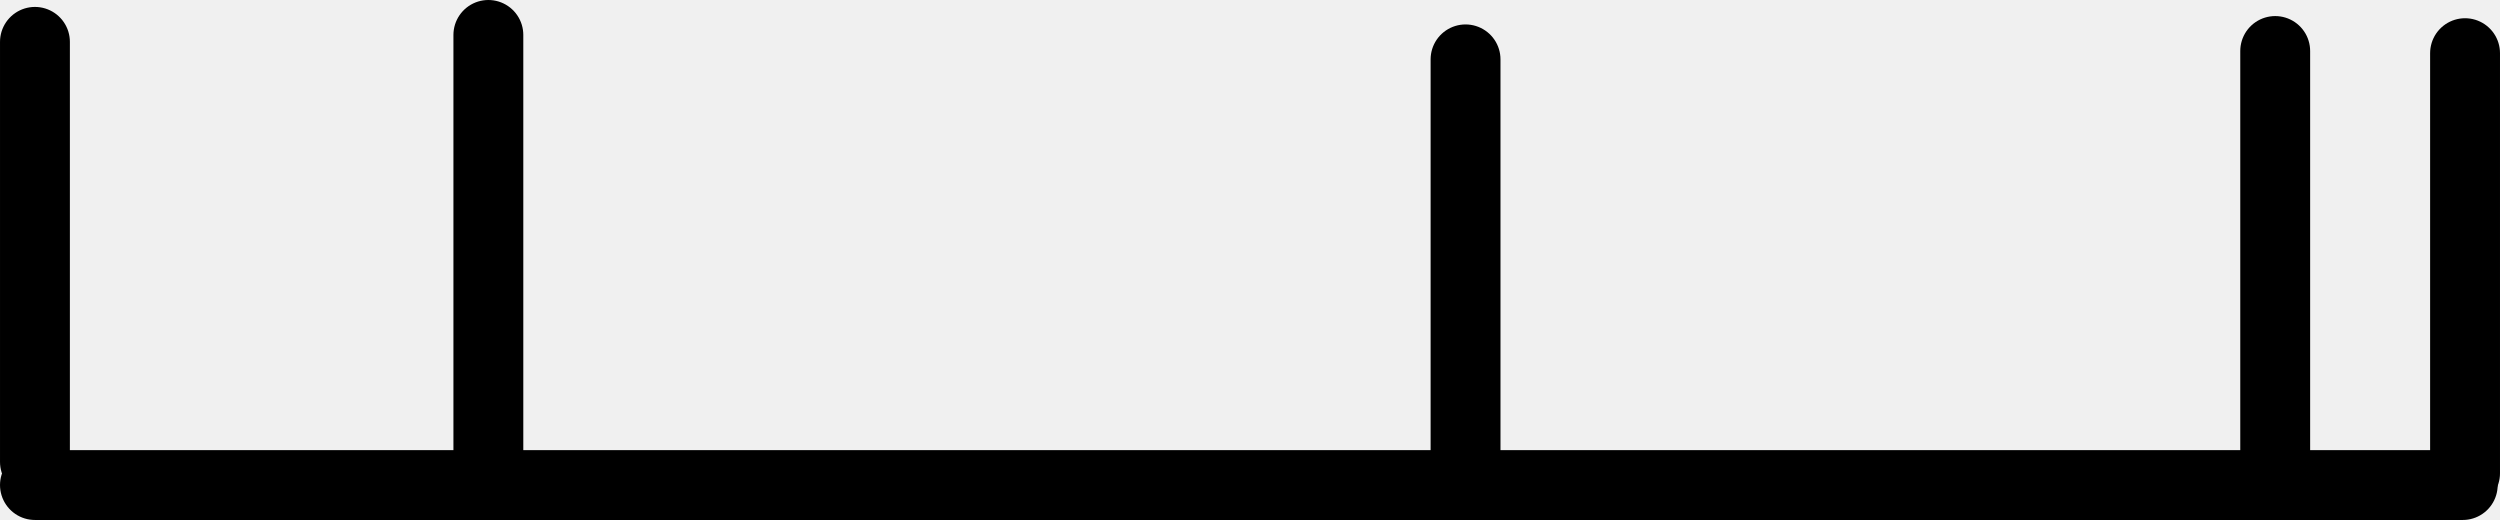
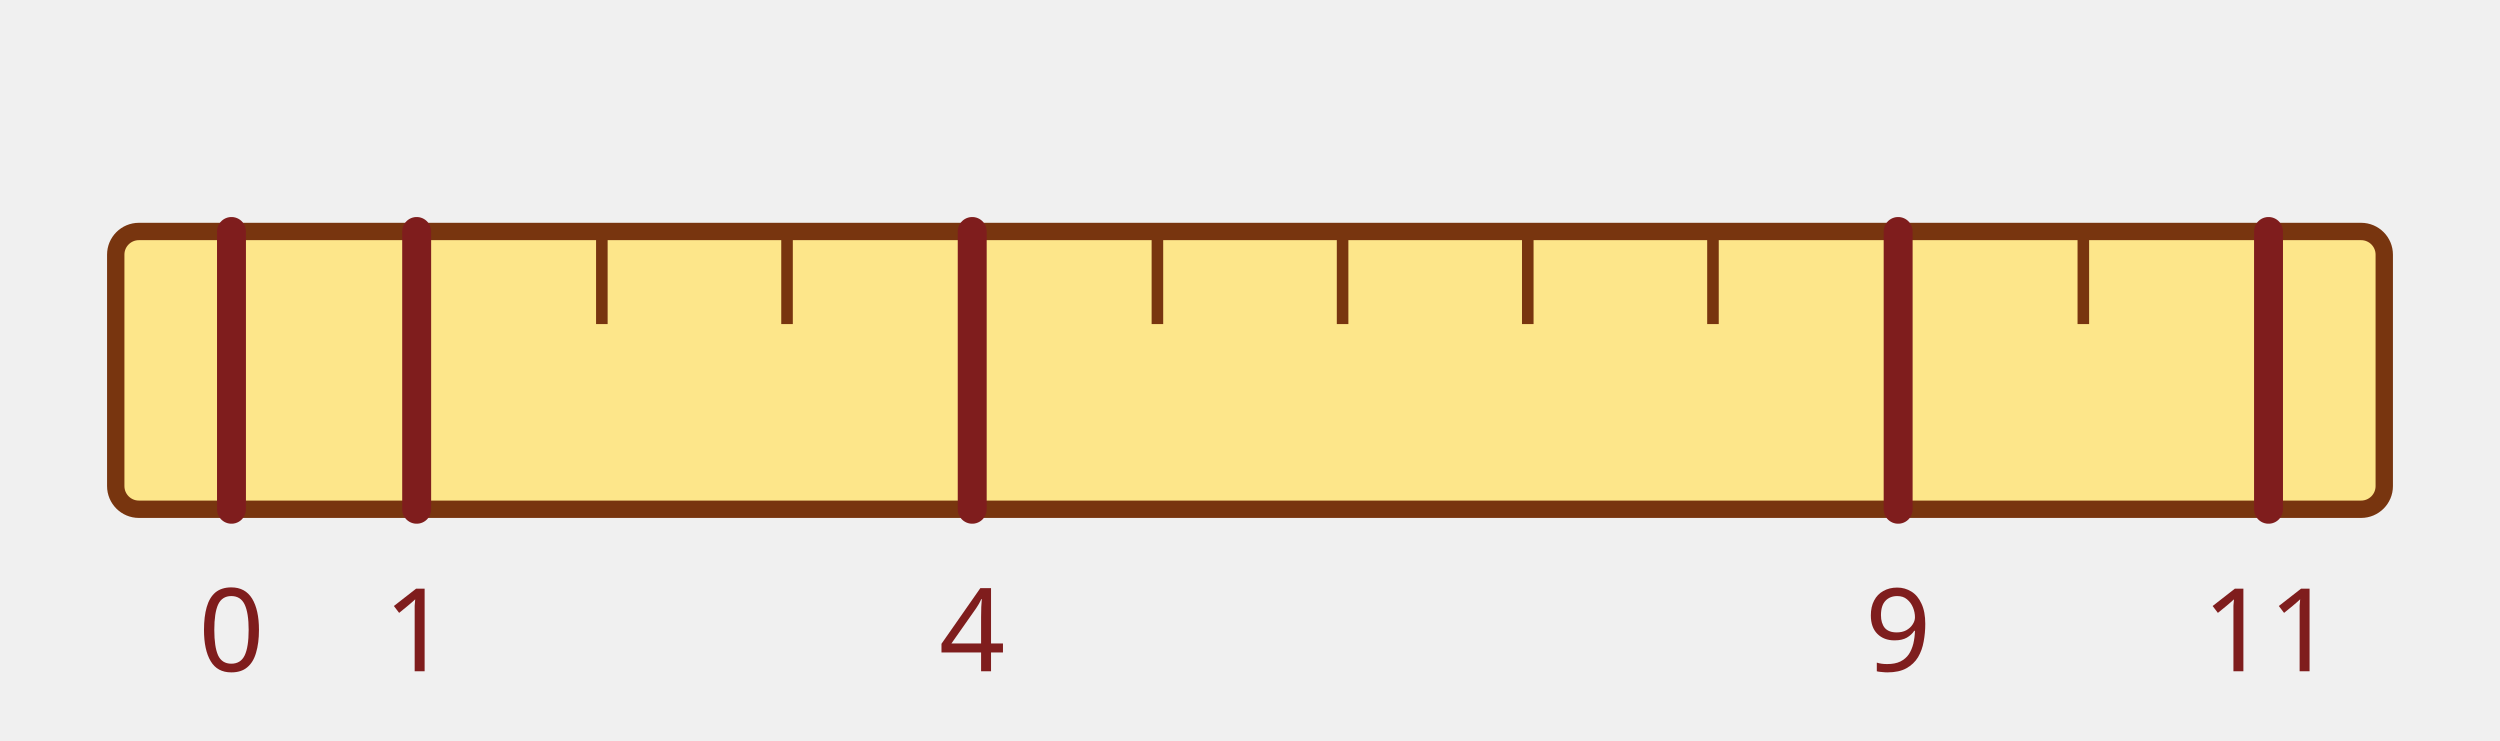
- <svg xmlns="http://www.w3.org/2000/svg" width="209.623mm" height="43.6mm" viewBox="0 0 209.623 43.6" version="1.1" id="svg5">
-   <defs id="defs2" />
-   <g id="layer1" transform="translate(4.1657715e-7,-120.5489)">
-     <path style="fill:#ffffff;stroke:#000000;stroke-width:5.859;stroke-linecap:round;stroke-linejoin:round;stroke-dasharray:none" d="M 206.499,161.219 H 2.93" id="path236" />
-     <path style="fill:#ffffff;stroke:#000000;stroke-width:5.859;stroke-linecap:round;stroke-linejoin:round;stroke-dasharray:none" d="M 2.93,159.283 V 124.059" id="path236-3" />
-     <path style="fill:#ffffff;stroke:#000000;stroke-width:5.859;stroke-linecap:round;stroke-linejoin:round;stroke-dasharray:none" d="m 206.693,160.231 v -35.224" id="path236-3-6" />
-     <path style="fill:#ffffff;stroke:#000000;stroke-width:5.859;stroke-linecap:round;stroke-linejoin:round;stroke-dasharray:none" d="M 40.949,158.703 V 123.478" id="path236-3-7" />
-     <path style="fill:#ffffff;stroke:#000000;stroke-width:5.859;stroke-linecap:round;stroke-linejoin:round;stroke-dasharray:none" d="M 190.774,160.05 V 124.826" id="path236-3-5" />
-     <path style="fill:#ffffff;stroke:#000000;stroke-width:5.859;stroke-linecap:round;stroke-linejoin:round;stroke-dasharray:none" d="M 122.885,160.751 V 125.527" id="path236-3-3" />
+ <svg xmlns="http://www.w3.org/2000/svg" width="216" height="64" viewBox="0 0 216 64" version="1.1">
+   <rect x="10" y="20" width="196" height="24" rx="2" ry="2" fill="#fde68a" stroke="#78350f" stroke-width="1.5" />
+   <g stroke="#78350f" stroke-width="1">
+     <line x1="20" y1="20" x2="20" y2="28" />
+     <line x1="36" y1="20" x2="36" y2="28" />
+     <line x1="52" y1="20" x2="52" y2="28" />
+     <line x1="68" y1="20" x2="68" y2="28" />
+     <line x1="84" y1="20" x2="84" y2="28" />
+     <line x1="100" y1="20" x2="100" y2="28" />
+     <line x1="116" y1="20" x2="116" y2="28" />
+     <line x1="132" y1="20" x2="132" y2="28" />
+     <line x1="148" y1="20" x2="148" y2="28" />
+     <line x1="164" y1="20" x2="164" y2="28" />
+     <line x1="180" y1="20" x2="180" y2="28" />
+     <line x1="196" y1="20" x2="196" y2="28" />
+   </g>
+   <g stroke="#7f1d1d" stroke-width="2.5" stroke-linecap="round">
+     <line x1="20" y1="20" x2="20" y2="44" />
+     <line x1="36" y1="20" x2="36" y2="44" />
+     <line x1="84" y1="20" x2="84" y2="44" />
+     <line x1="164" y1="20" x2="164" y2="44" />
+     <line x1="196" y1="20" x2="196" y2="44" />
+   </g>
+   <g font-family="sans-serif" font-size="10" text-anchor="middle" fill="#7f1d1d">
+     <text x="20" y="58">0</text>
+     <text x="36" y="58">1</text>
+     <text x="84" y="58">4</text>
+     <text x="164" y="58">9</text>
+     <text x="196" y="58">11</text>
  </g>
</svg>
